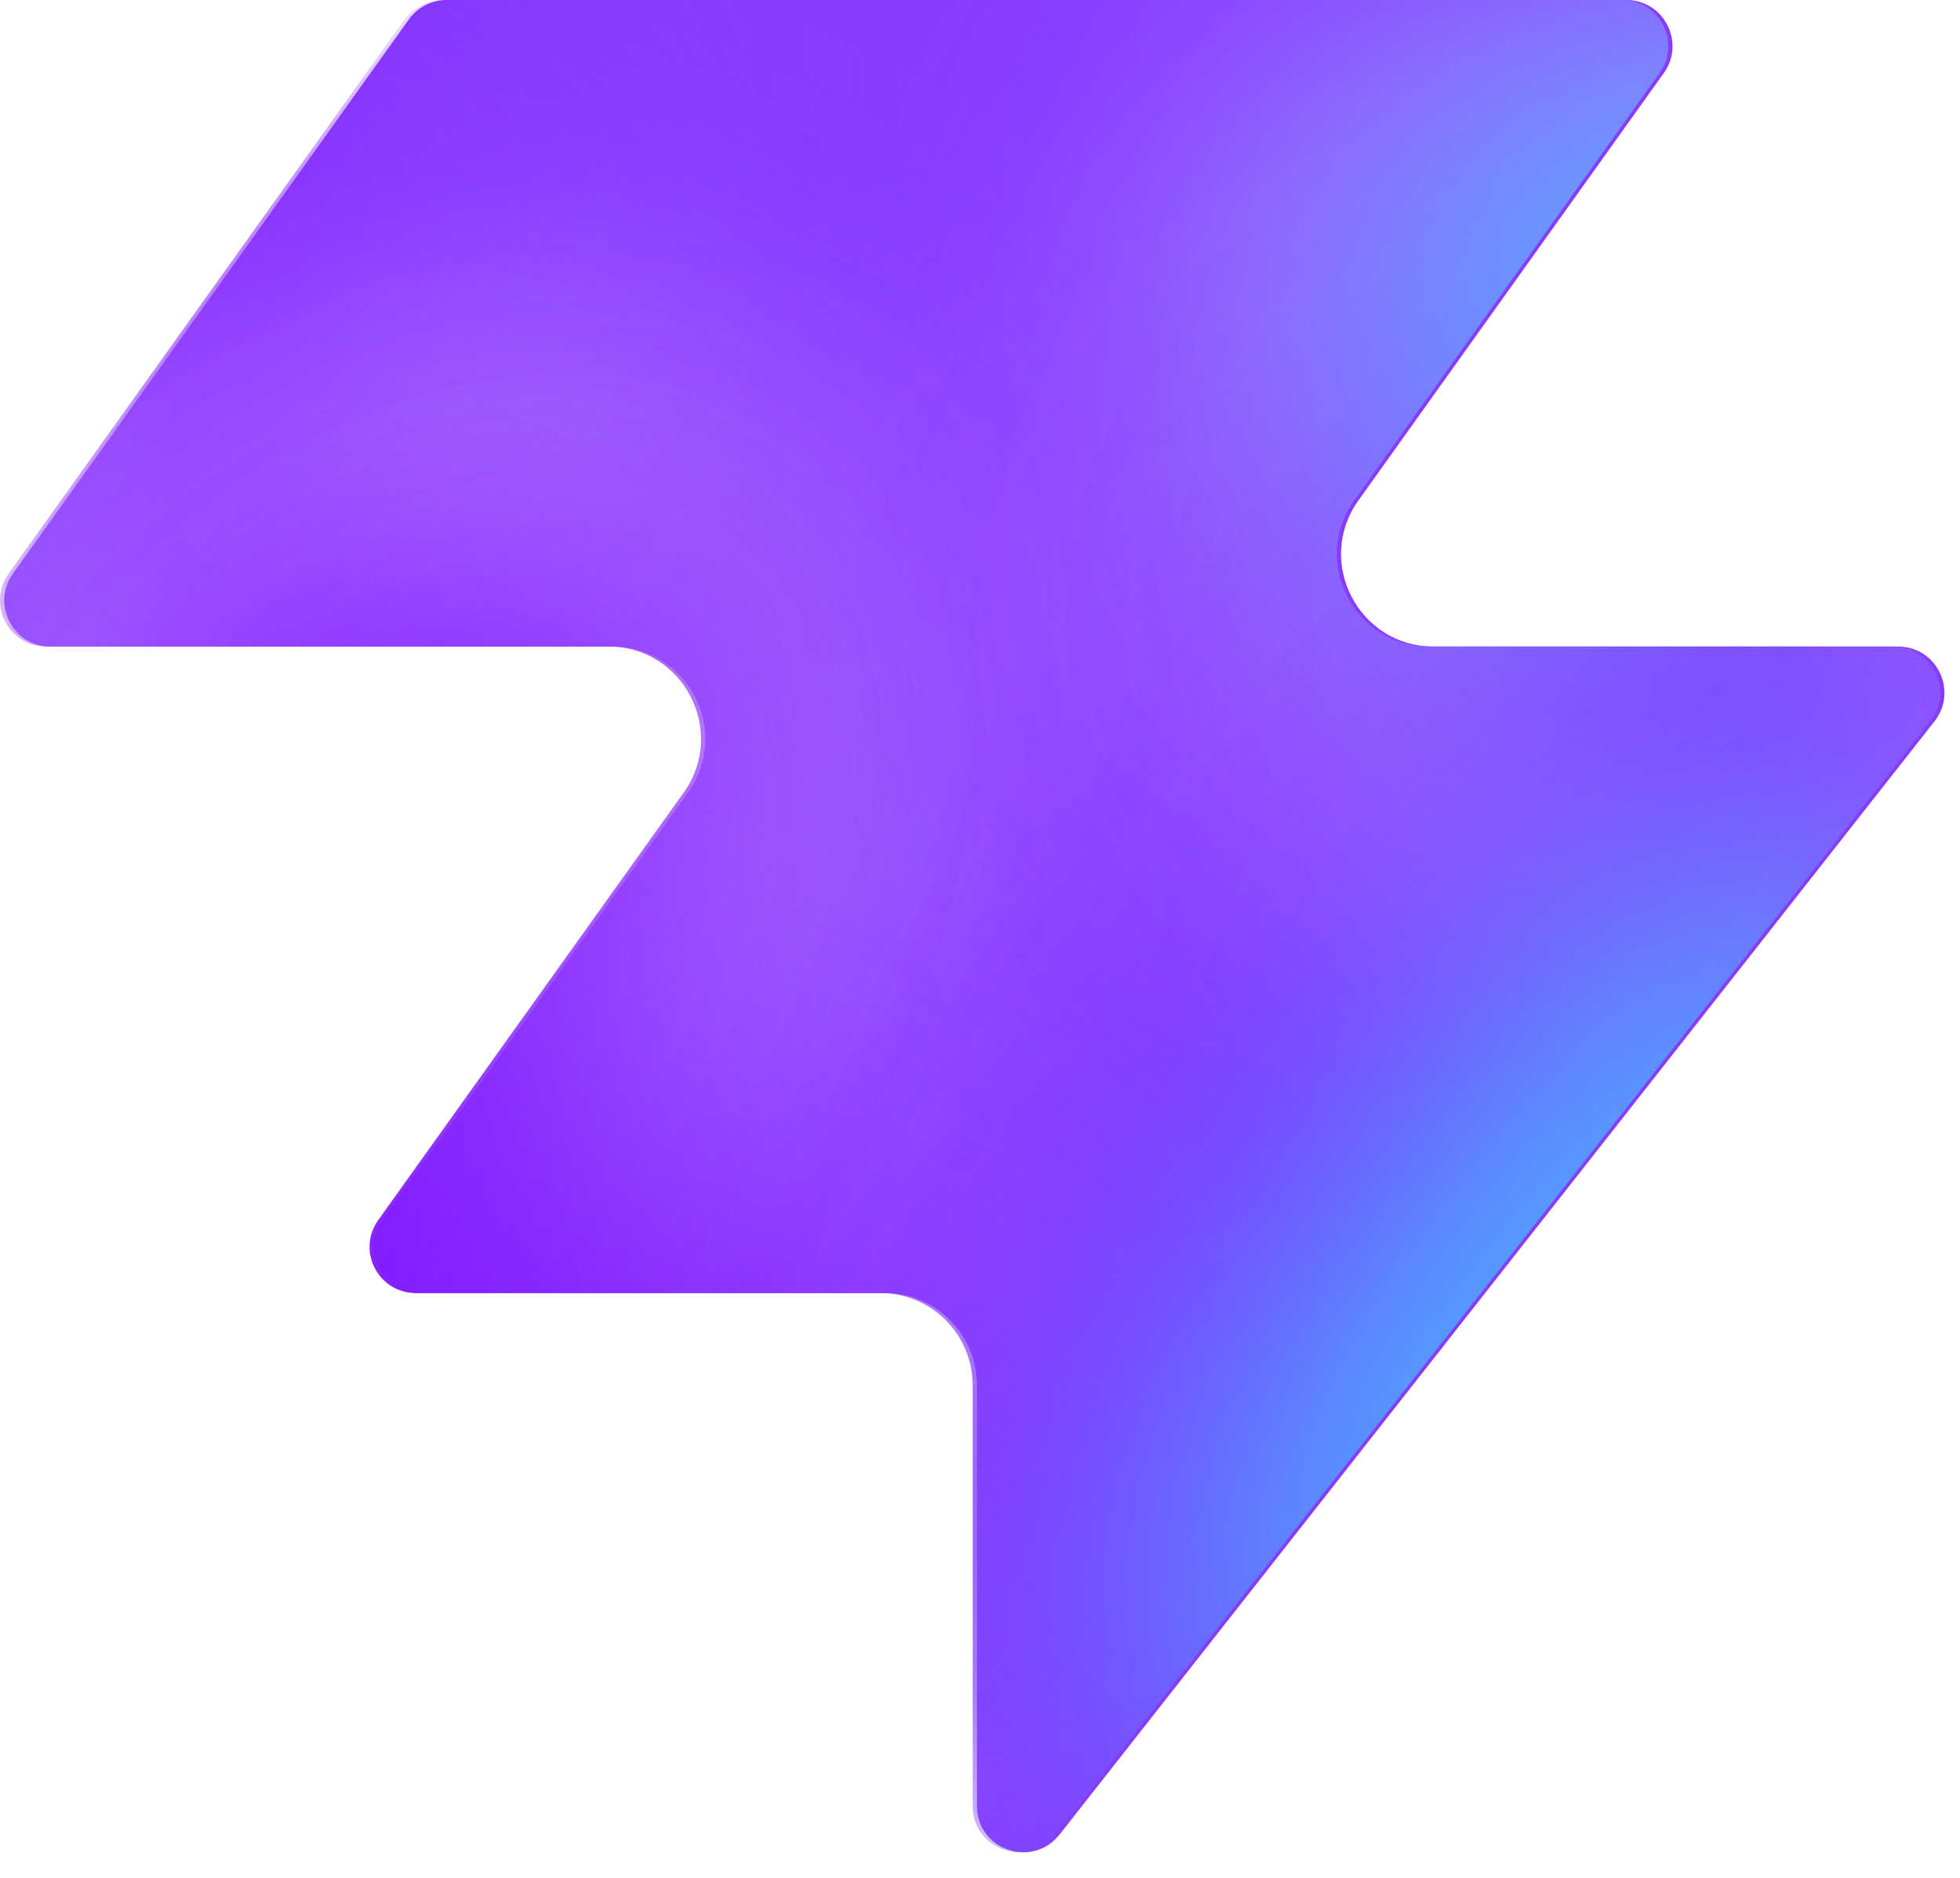
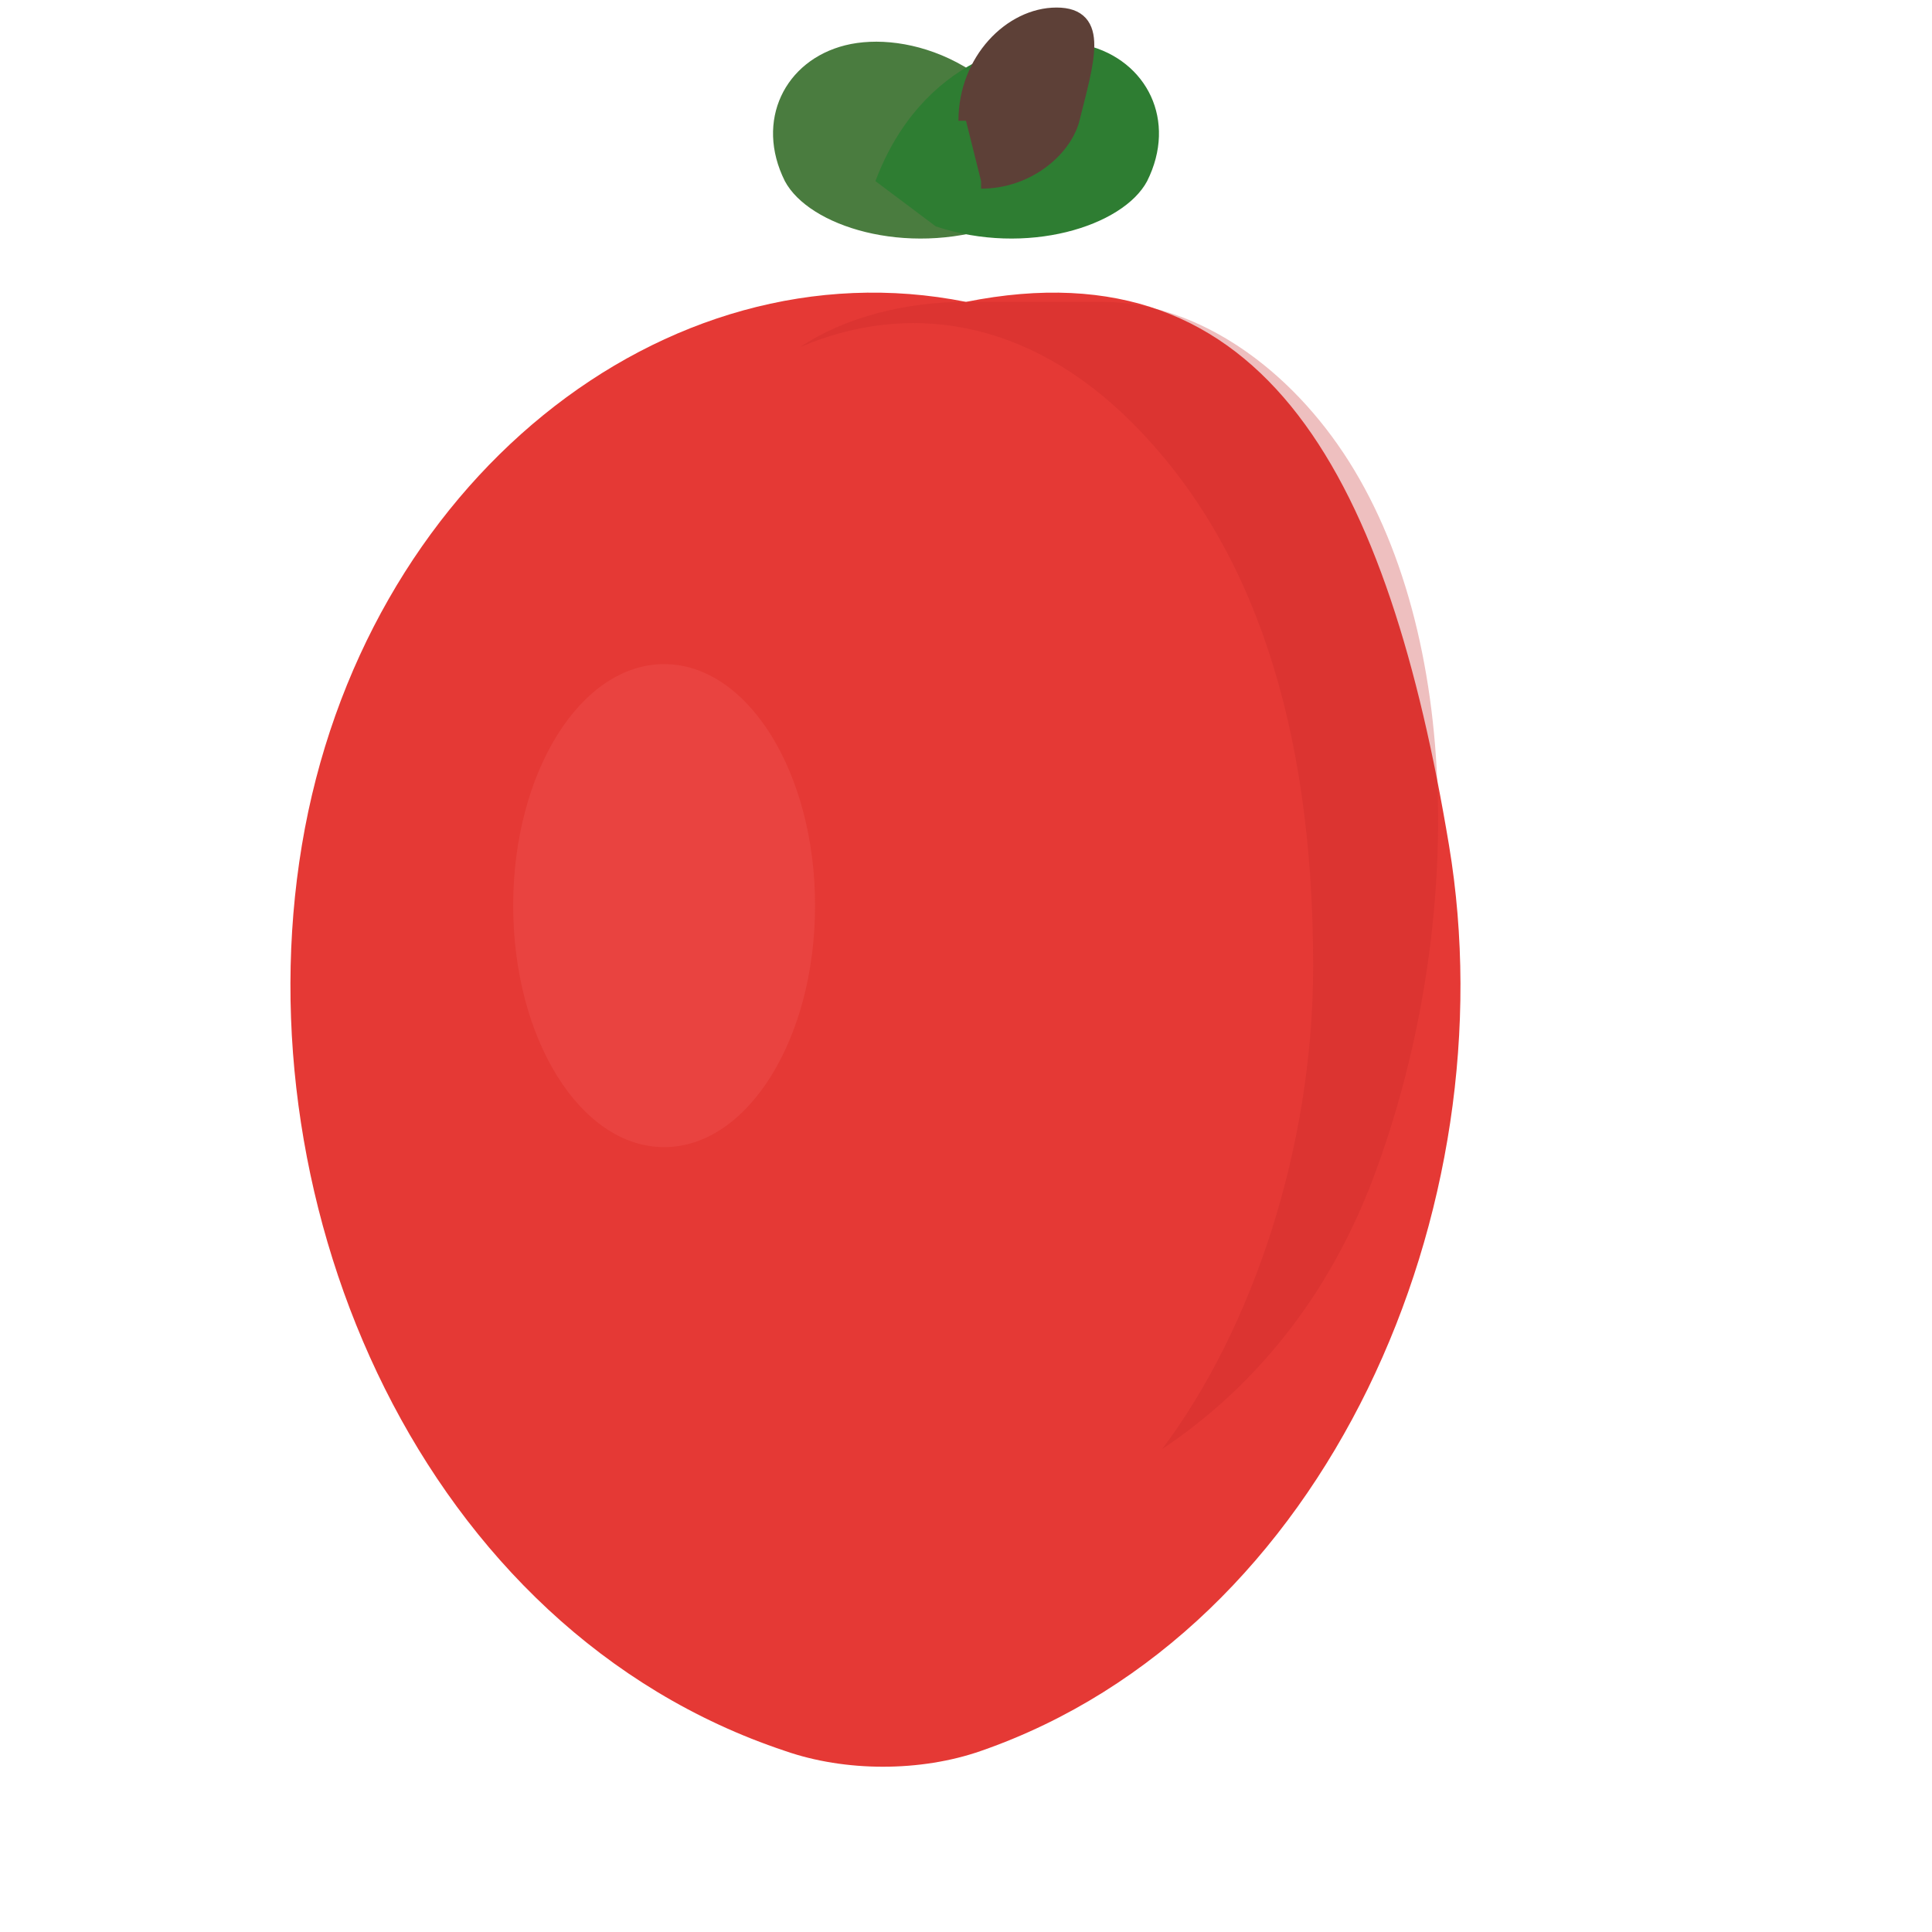
- <svg xmlns="http://www.w3.org/2000/svg" width="48" height="46" fill="none" viewBox="0 0 48 46">
-   <path fill="#863bff" d="M25.946 44.938c-.664.845-2.021.375-2.021-.698V33.937a2.26 2.26 0 0 0-2.262-2.262H10.287c-.92 0-1.456-1.04-.92-1.788l7.48-10.471c1.07-1.497 0-3.578-1.842-3.578H1.237c-.92 0-1.456-1.04-.92-1.788L10.013.474c.214-.297.556-.474.92-.474h28.894c.92 0 1.456 1.04.92 1.788l-7.48 10.471c-1.07 1.498 0 3.579 1.842 3.579h11.377c.943 0 1.473 1.088.89 1.83L25.947 44.94z" style="fill:#863bff;fill:color(display-p3 .525 .23 1);fill-opacity:1" />
-   <mask id="a" width="48" height="46" x="0" y="0" maskUnits="userSpaceOnUse" style="mask-type:alpha">
-     <path fill="#000" d="M25.842 44.938c-.664.844-2.021.375-2.021-.698V33.937a2.26 2.26 0 0 0-2.262-2.262H10.183c-.92 0-1.456-1.04-.92-1.788l7.48-10.471c1.07-1.498 0-3.579-1.842-3.579H1.133c-.92 0-1.456-1.04-.92-1.787L9.91.473c.214-.297.556-.474.92-.474h28.894c.92 0 1.456 1.04.92 1.788l-7.48 10.471c-1.07 1.498 0 3.578 1.842 3.578h11.377c.943 0 1.473 1.088.89 1.832L25.843 44.94z" style="fill:#000;fill-opacity:1" />
-   </mask>
-   <g mask="url(#a)">
-     <g filter="url(#b)">
-       <ellipse cx="5.508" cy="14.704" fill="#ede6ff" rx="5.508" ry="14.704" style="fill:#ede6ff;fill:color(display-p3 .927 .903 1);fill-opacity:1" transform="matrix(.00324 1 1 -.00324 -4.47 31.516)" />
-     </g>
-     <g filter="url(#c)">
-       <ellipse cx="10.399" cy="29.851" fill="#ede6ff" rx="10.399" ry="29.851" style="fill:#ede6ff;fill:color(display-p3 .927 .903 1);fill-opacity:1" transform="matrix(.00324 1 1 -.00324 -39.328 7.883)" />
-     </g>
-     <g filter="url(#d)">
-       <ellipse cx="5.508" cy="30.487" fill="#7e14ff" rx="5.508" ry="30.487" style="fill:#7e14ff;fill:color(display-p3 .492 .077 1);fill-opacity:1" transform="rotate(89.814 -25.913 -14.639)scale(1 -1)" />
-     </g>
-     <g filter="url(#e)">
-       <ellipse cx="5.508" cy="30.599" fill="#7e14ff" rx="5.508" ry="30.599" style="fill:#7e14ff;fill:color(display-p3 .492 .077 1);fill-opacity:1" transform="rotate(89.814 -32.644 -3.334)scale(1 -1)" />
-     </g>
-     <g filter="url(#f)">
-       <ellipse cx="5.508" cy="30.599" fill="#7e14ff" rx="5.508" ry="30.599" style="fill:#7e14ff;fill:color(display-p3 .492 .077 1);fill-opacity:1" transform="matrix(.00324 1 1 -.00324 -34.34 30.47)" />
-     </g>
-     <g filter="url(#g)">
-       <ellipse cx="14.072" cy="22.078" fill="#ede6ff" rx="14.072" ry="22.078" style="fill:#ede6ff;fill:color(display-p3 .927 .903 1);fill-opacity:1" transform="rotate(93.35 24.506 48.493)scale(-1 1)" />
-     </g>
-     <g filter="url(#h)">
-       <ellipse cx="3.47" cy="21.501" fill="#7e14ff" rx="3.47" ry="21.501" style="fill:#7e14ff;fill:color(display-p3 .492 .077 1);fill-opacity:1" transform="rotate(89.009 28.708 47.59)scale(-1 1)" />
-     </g>
-     <g filter="url(#i)">
-       <ellipse cx="3.47" cy="21.501" fill="#7e14ff" rx="3.47" ry="21.501" style="fill:#7e14ff;fill:color(display-p3 .492 .077 1);fill-opacity:1" transform="rotate(89.009 28.708 47.59)scale(-1 1)" />
-     </g>
-     <g filter="url(#j)">
-       <ellipse cx=".387" cy="8.972" fill="#7e14ff" rx="4.407" ry="29.108" style="fill:#7e14ff;fill:color(display-p3 .492 .077 1);fill-opacity:1" transform="rotate(39.51 .387 8.972)" />
-     </g>
-     <g filter="url(#k)">
-       <ellipse cx="47.523" cy="-6.092" fill="#7e14ff" rx="4.407" ry="29.108" style="fill:#7e14ff;fill:color(display-p3 .492 .077 1);fill-opacity:1" transform="rotate(37.892 47.523 -6.092)" />
-     </g>
-     <g filter="url(#l)">
-       <ellipse cx="41.412" cy="6.333" fill="#47bfff" rx="5.971" ry="9.665" style="fill:#47bfff;fill:color(display-p3 .28 .748 1);fill-opacity:1" transform="rotate(37.892 41.412 6.333)" />
-     </g>
-     <g filter="url(#m)">
-       <ellipse cx="-1.879" cy="38.332" fill="#7e14ff" rx="4.407" ry="29.108" style="fill:#7e14ff;fill:color(display-p3 .492 .077 1);fill-opacity:1" transform="rotate(37.892 -1.88 38.332)" />
-     </g>
-     <g filter="url(#n)">
-       <ellipse cx="-1.879" cy="38.332" fill="#7e14ff" rx="4.407" ry="29.108" style="fill:#7e14ff;fill:color(display-p3 .492 .077 1);fill-opacity:1" transform="rotate(37.892 -1.88 38.332)" />
-     </g>
-     <g filter="url(#o)">
-       <ellipse cx="35.651" cy="29.907" fill="#7e14ff" rx="4.407" ry="29.108" style="fill:#7e14ff;fill:color(display-p3 .492 .077 1);fill-opacity:1" transform="rotate(37.892 35.651 29.907)" />
-     </g>
-     <g filter="url(#p)">
-       <ellipse cx="38.418" cy="32.4" fill="#47bfff" rx="5.971" ry="15.297" style="fill:#47bfff;fill:color(display-p3 .28 .748 1);fill-opacity:1" transform="rotate(37.892 38.418 32.4)" />
-     </g>
-   </g>
-   <defs>
-     <filter id="b" width="60.045" height="41.654" x="-19.77" y="16.149" color-interpolation-filters="sRGB" filterUnits="userSpaceOnUse">
-       <feFlood flood-opacity="0" result="BackgroundImageFix" />
-       <feBlend in="SourceGraphic" in2="BackgroundImageFix" result="shape" />
-       <feGaussianBlur result="effect1_foregroundBlur_2002_17158" stdDeviation="7.659" />
-     </filter>
-     <filter id="c" width="90.34" height="51.437" x="-54.613" y="-7.533" color-interpolation-filters="sRGB" filterUnits="userSpaceOnUse">
-       <feFlood flood-opacity="0" result="BackgroundImageFix" />
-       <feBlend in="SourceGraphic" in2="BackgroundImageFix" result="shape" />
-       <feGaussianBlur result="effect1_foregroundBlur_2002_17158" stdDeviation="7.659" />
-     </filter>
-     <filter id="d" width="79.355" height="29.4" x="-49.64" y="2.03" color-interpolation-filters="sRGB" filterUnits="userSpaceOnUse">
-       <feFlood flood-opacity="0" result="BackgroundImageFix" />
-       <feBlend in="SourceGraphic" in2="BackgroundImageFix" result="shape" />
-       <feGaussianBlur result="effect1_foregroundBlur_2002_17158" stdDeviation="4.596" />
-     </filter>
-     <filter id="e" width="79.579" height="29.4" x="-45.045" y="20.029" color-interpolation-filters="sRGB" filterUnits="userSpaceOnUse">
-       <feFlood flood-opacity="0" result="BackgroundImageFix" />
-       <feBlend in="SourceGraphic" in2="BackgroundImageFix" result="shape" />
-       <feGaussianBlur result="effect1_foregroundBlur_2002_17158" stdDeviation="4.596" />
-     </filter>
-     <filter id="f" width="79.579" height="29.4" x="-43.513" y="21.178" color-interpolation-filters="sRGB" filterUnits="userSpaceOnUse">
-       <feFlood flood-opacity="0" result="BackgroundImageFix" />
-       <feBlend in="SourceGraphic" in2="BackgroundImageFix" result="shape" />
-       <feGaussianBlur result="effect1_foregroundBlur_2002_17158" stdDeviation="4.596" />
-     </filter>
-     <filter id="g" width="74.749" height="58.852" x="15.756" y="-17.901" color-interpolation-filters="sRGB" filterUnits="userSpaceOnUse">
-       <feFlood flood-opacity="0" result="BackgroundImageFix" />
-       <feBlend in="SourceGraphic" in2="BackgroundImageFix" result="shape" />
-       <feGaussianBlur result="effect1_foregroundBlur_2002_17158" stdDeviation="7.659" />
-     </filter>
-     <filter id="h" width="61.377" height="25.362" x="23.548" y="2.284" color-interpolation-filters="sRGB" filterUnits="userSpaceOnUse">
-       <feFlood flood-opacity="0" result="BackgroundImageFix" />
-       <feBlend in="SourceGraphic" in2="BackgroundImageFix" result="shape" />
-       <feGaussianBlur result="effect1_foregroundBlur_2002_17158" stdDeviation="4.596" />
-     </filter>
-     <filter id="i" width="61.377" height="25.362" x="23.548" y="2.284" color-interpolation-filters="sRGB" filterUnits="userSpaceOnUse">
-       <feFlood flood-opacity="0" result="BackgroundImageFix" />
-       <feBlend in="SourceGraphic" in2="BackgroundImageFix" result="shape" />
-       <feGaussianBlur result="effect1_foregroundBlur_2002_17158" stdDeviation="4.596" />
-     </filter>
-     <filter id="j" width="56.045" height="63.649" x="-27.636" y="-22.853" color-interpolation-filters="sRGB" filterUnits="userSpaceOnUse">
-       <feFlood flood-opacity="0" result="BackgroundImageFix" />
-       <feBlend in="SourceGraphic" in2="BackgroundImageFix" result="shape" />
-       <feGaussianBlur result="effect1_foregroundBlur_2002_17158" stdDeviation="4.596" />
-     </filter>
-     <filter id="k" width="54.814" height="64.646" x="20.116" y="-38.415" color-interpolation-filters="sRGB" filterUnits="userSpaceOnUse">
-       <feFlood flood-opacity="0" result="BackgroundImageFix" />
-       <feBlend in="SourceGraphic" in2="BackgroundImageFix" result="shape" />
-       <feGaussianBlur result="effect1_foregroundBlur_2002_17158" stdDeviation="4.596" />
-     </filter>
-     <filter id="l" width="33.541" height="35.313" x="24.641" y="-11.323" color-interpolation-filters="sRGB" filterUnits="userSpaceOnUse">
-       <feFlood flood-opacity="0" result="BackgroundImageFix" />
-       <feBlend in="SourceGraphic" in2="BackgroundImageFix" result="shape" />
-       <feGaussianBlur result="effect1_foregroundBlur_2002_17158" stdDeviation="4.596" />
-     </filter>
-     <filter id="m" width="54.814" height="64.646" x="-29.286" y="6.009" color-interpolation-filters="sRGB" filterUnits="userSpaceOnUse">
-       <feFlood flood-opacity="0" result="BackgroundImageFix" />
-       <feBlend in="SourceGraphic" in2="BackgroundImageFix" result="shape" />
-       <feGaussianBlur result="effect1_foregroundBlur_2002_17158" stdDeviation="4.596" />
-     </filter>
-     <filter id="n" width="54.814" height="64.646" x="-29.286" y="6.009" color-interpolation-filters="sRGB" filterUnits="userSpaceOnUse">
-       <feFlood flood-opacity="0" result="BackgroundImageFix" />
-       <feBlend in="SourceGraphic" in2="BackgroundImageFix" result="shape" />
-       <feGaussianBlur result="effect1_foregroundBlur_2002_17158" stdDeviation="4.596" />
-     </filter>
-     <filter id="o" width="54.814" height="64.646" x="8.244" y="-2.416" color-interpolation-filters="sRGB" filterUnits="userSpaceOnUse">
-       <feFlood flood-opacity="0" result="BackgroundImageFix" />
-       <feBlend in="SourceGraphic" in2="BackgroundImageFix" result="shape" />
-       <feGaussianBlur result="effect1_foregroundBlur_2002_17158" stdDeviation="4.596" />
-     </filter>
-     <filter id="p" width="39.409" height="43.623" x="18.713" y="10.588" color-interpolation-filters="sRGB" filterUnits="userSpaceOnUse">
-       <feFlood flood-opacity="0" result="BackgroundImageFix" />
-       <feBlend in="SourceGraphic" in2="BackgroundImageFix" result="shape" />
-       <feGaussianBlur result="effect1_foregroundBlur_2002_17158" stdDeviation="4.596" />
-     </filter>
-   </defs>
+ <svg xmlns="http://www.w3.org/2000/svg" viewBox="0 0 64 64">
+   <path d="M35 6c-1.5-4-5-5-7-4.5S25 4 26 6c.8 1.5 4 2.5 7 1.5" fill="#4a7c3f" />
+   <path d="M29 6c1.5-4 5-5 7-4.5S39 4 38 6c-.8 1.5-4 2.5-7 1.5" fill="#2e7d32" />
+   <path d="M32 10C22 8 12 16 10 28s4 26 16 30c2 .7 4.5.7 6.5 0C44 54 50 40 48 28S42 8 32 10z" fill="#e53935" />
+   <path d="M32 10c-2 0-4 .5-5.5 1.5C30 10 34 10.5 37.5 14c4 4 6 10 6 18 0 6-2 12-5 16 3-2 5.5-5 7-9 3-8 3-18-1-24-2-3-5-5-8-5z" fill="#c62828" opacity=".3" />
+   <ellipse cx="22" cy="30" rx="5" ry="8" fill="#ef5350" opacity=".4" />
+   <path d="M32 4c0-2 1.5-3.5 3-3.5S36 2 35.5 4c-.3 1-1.5 2-3 2" fill="#5d4037" stroke="#5d4037" stroke-width=".5" />
</svg>
